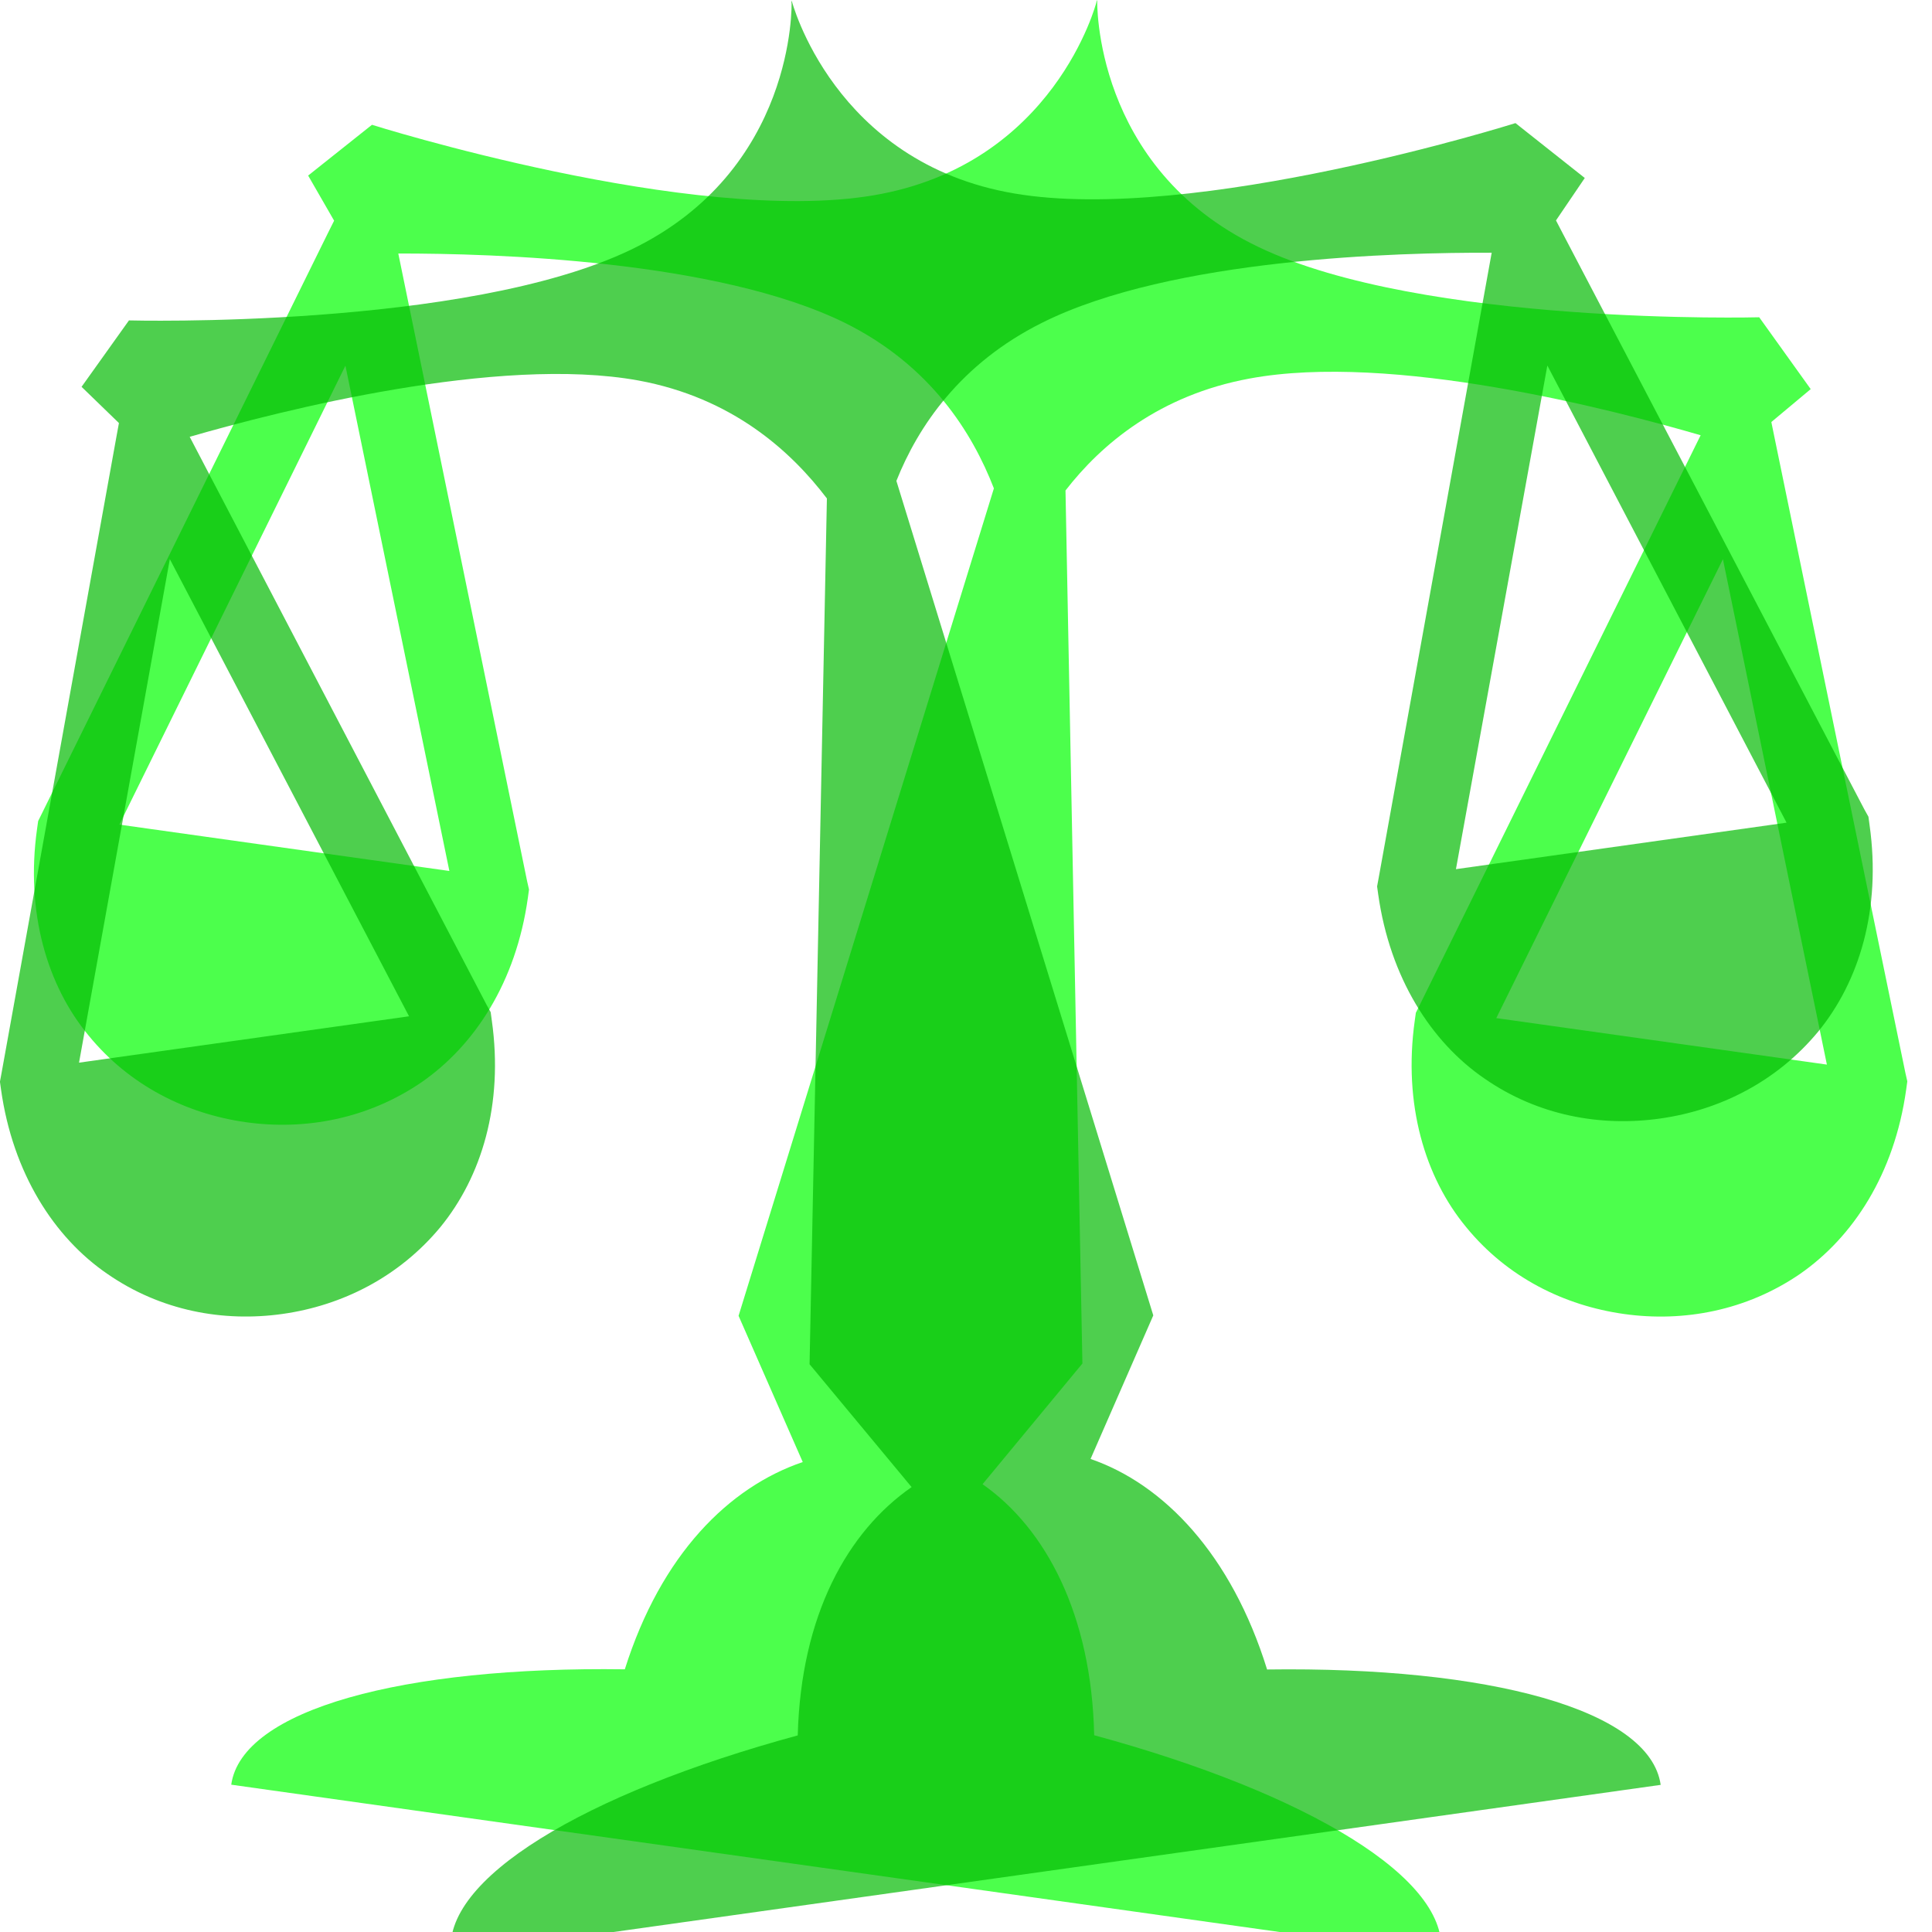
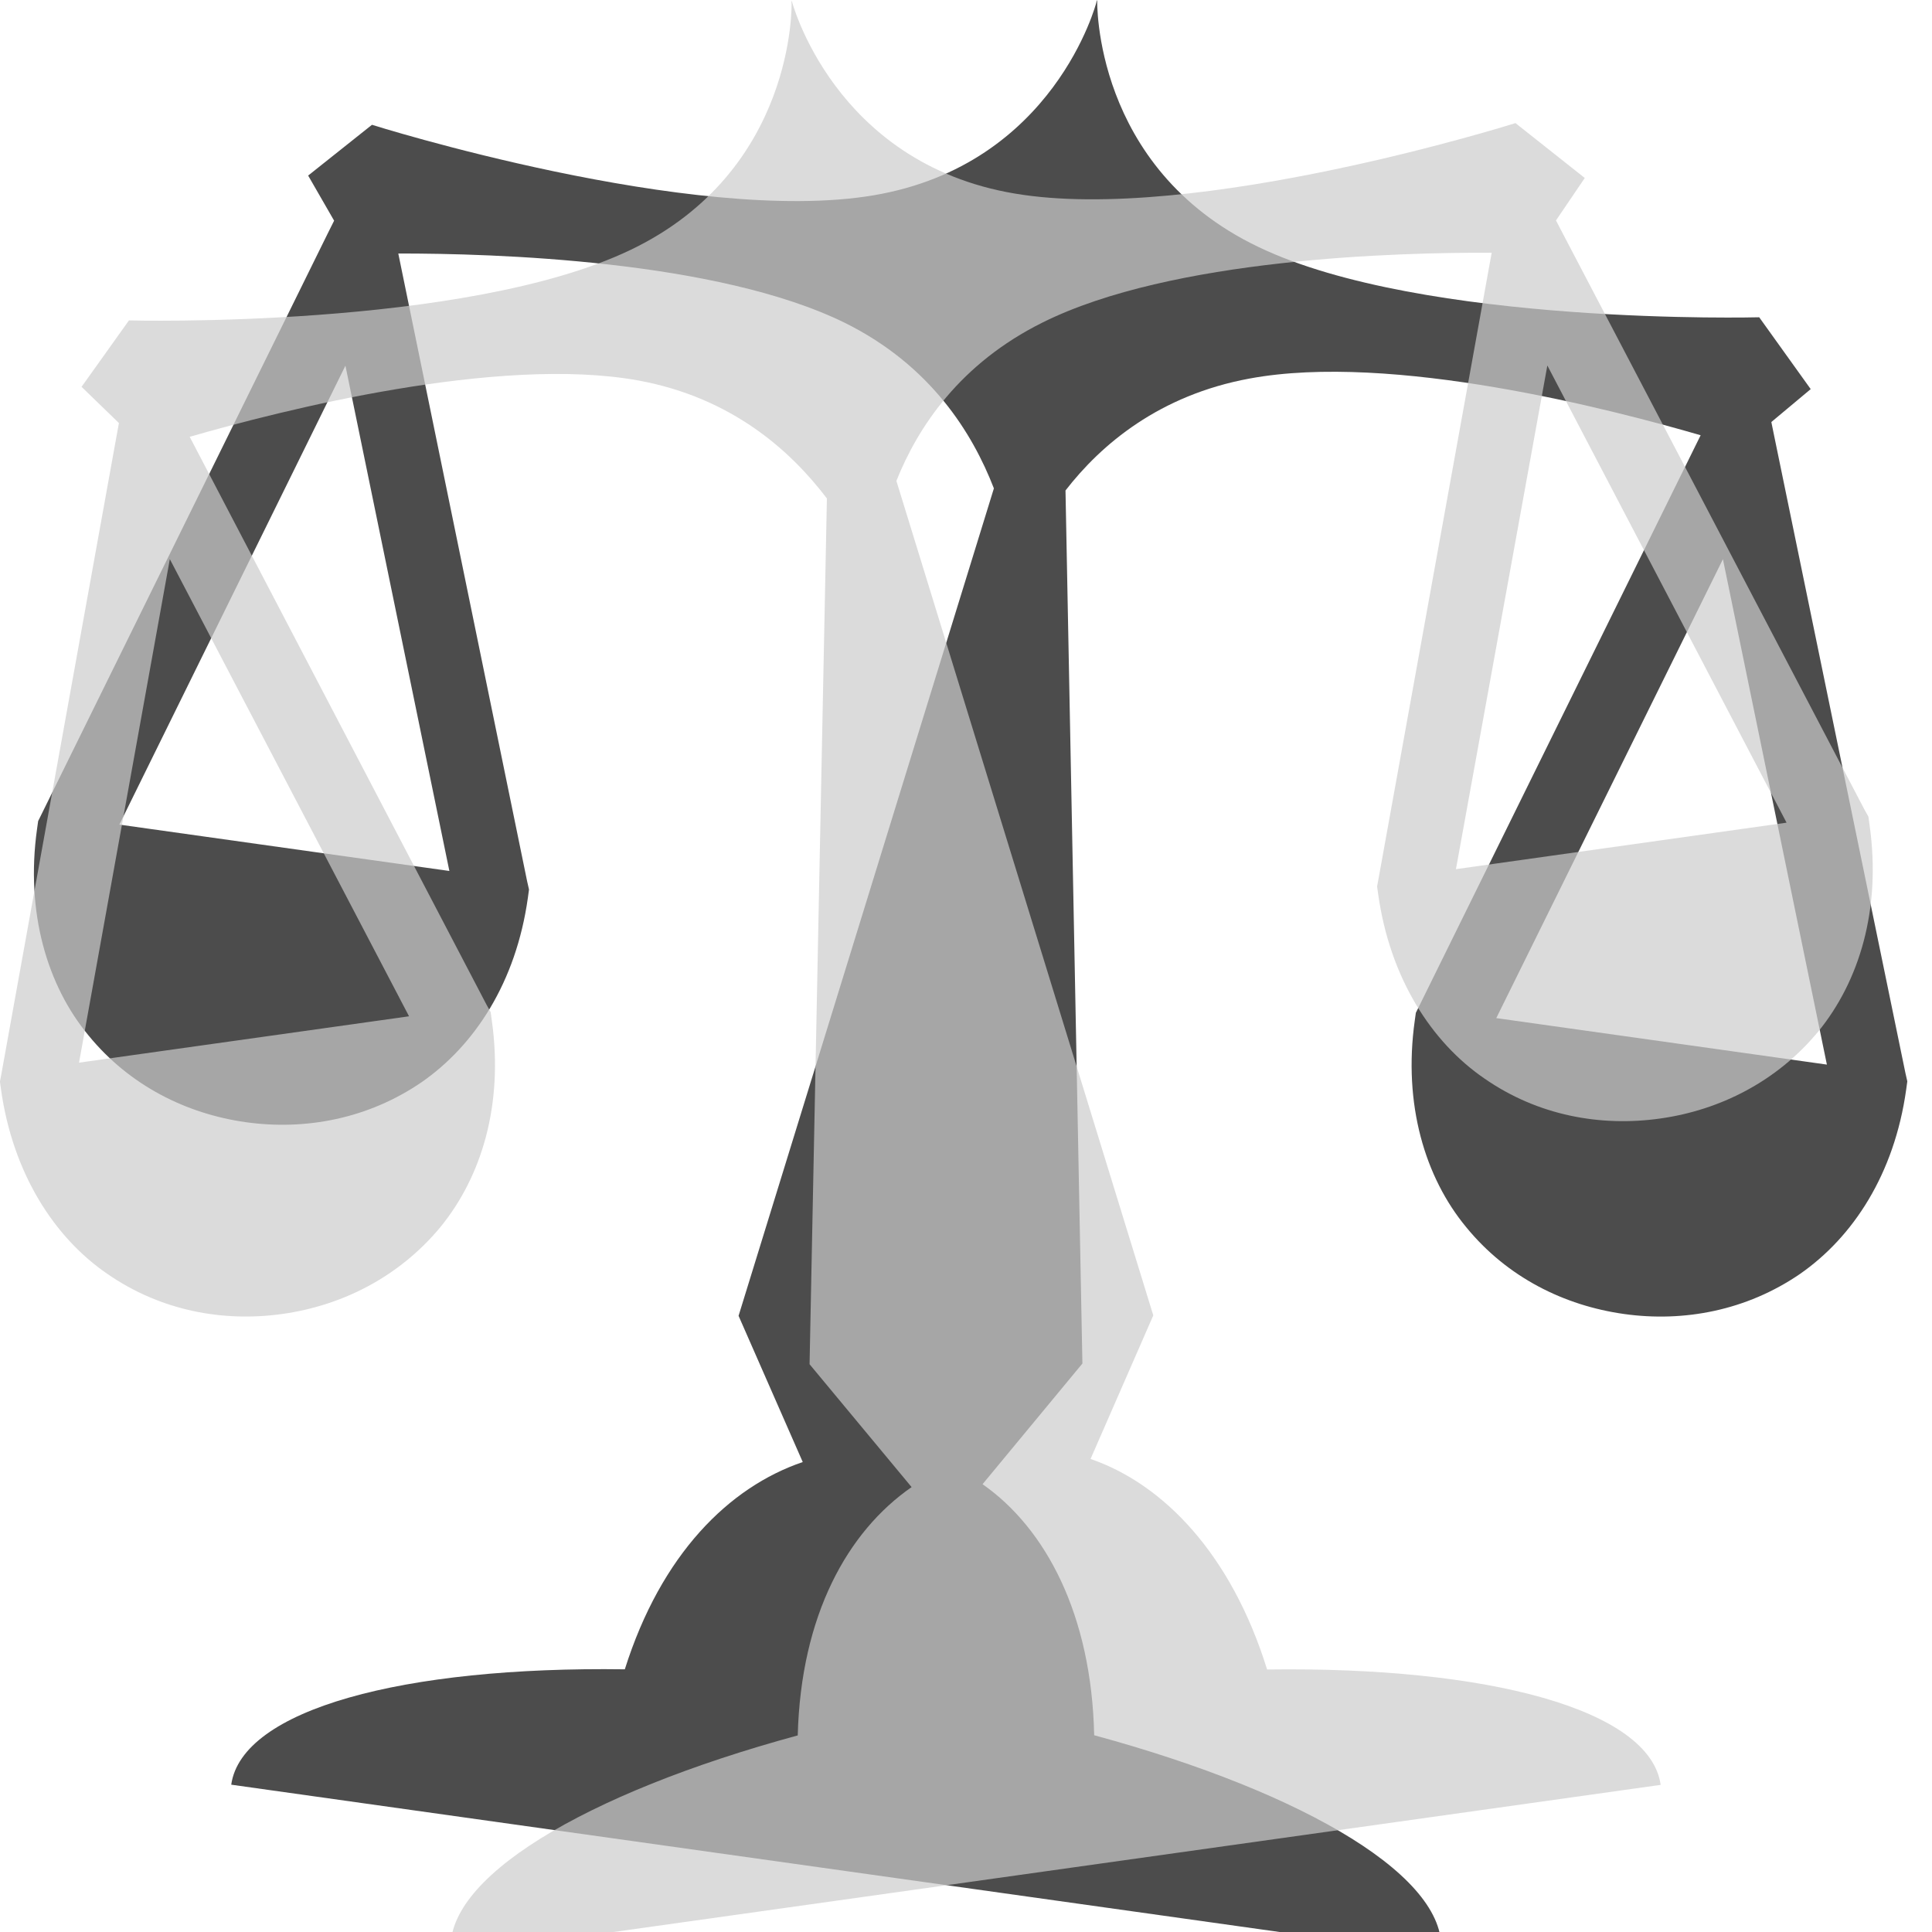
<svg xmlns="http://www.w3.org/2000/svg" version="1.1" width="32" height="32" viewBox="0 0 32 32">
-   <path d="M18.16,0.038c0,0 -0.691,2.69 -3.691,3.197c-3,0.507 -8.308,-1.168 -8.308,-1.168l-1.057,0.841l0.43,0.747l-0.099,0.198l-4.747,9.633l-0.056,0.113l-0.018,0.129c-0.195,1.386 0.17,2.599 0.852,3.422c0.681,0.833 1.625,1.299 2.605,1.437c0.99,0.139 2.028,-0.058 2.91,-0.661c0.884,-0.613 1.566,-1.658 1.762,-3.054l0.019,-0.139l-0.031,-0.136l-2.134,-10.398c1.566,-0.002 5.287,0.107 7.402,1.151c1.416,0.704 2.107,1.821 2.463,2.739l-4.229,13.705l1.063,2.422c-1.22,0.414 -2.346,1.528 -2.947,3.433c-3.669,-0.051 -6.344,0.664 -6.519,1.911l20.033,2.815c0.175,-1.248 -2.2,-2.672 -5.74,-3.634c-0.043,-1.995 -0.801,-3.425 -1.849,-4.158l1.654,-1.999l-0.28,-14.46c0.592,-0.765 1.555,-1.579 3.048,-1.854c2.354,-0.437 5.997,0.51 7.472,0.939l-4.661,9.453l-0.056,0.113l-0.018,0.129c-0.195,1.386 0.17,2.599 0.852,3.422c0.681,0.833 1.625,1.299 2.615,1.438c0.99,0.139 2.028,-0.058 2.91,-0.661c0.884,-0.613 1.566,-1.658 1.762,-3.054l0.019,-0.139l-0.031,-0.136l-2.185,-10.607l-0.036,-0.177l0.652,-0.545l-0.853,-1.19c0,0 -5.565,0.147 -8.298,-1.166c-2.744,-1.315 -2.667,-4.091 -2.667,-4.091l-0.015,0.038Zm-12.439,6.017l1.722,8.371l-5.466,-0.768l3.745,-7.603Zm22.816,3.207l1.722,8.371l-5.476,-0.77l3.754,-7.601Z" style="fill:#0f0;fill-opacity:0.7;fill-rule:nonzero;" />
-   <path d="M13.111,0.048c0,0 0.077,2.776 -2.667,4.091c-2.744,1.315 -8.308,1.168 -8.308,1.168l-0.785,1.1l0.619,0.6l-0.04,0.218l-1.908,10.568l-0.023,0.124l0.018,0.129c0.195,1.386 0.88,2.451 1.762,3.054c0.884,0.613 1.92,0.801 2.9,0.663c0.99,-0.139 1.933,-0.615 2.615,-1.438c0.681,-0.833 1.048,-2.026 0.852,-3.422l-0.019,-0.139l-0.068,-0.122l-4.917,-9.407c1.504,-0.434 5.111,-1.355 7.432,-0.933c1.555,0.286 2.527,1.17 3.122,1.954l-0.287,14.34l1.69,2.035c-1.058,0.734 -1.833,2.116 -1.886,4.113c-3.541,0.962 -5.915,2.386 -5.74,3.634l20.033,-2.815c-0.175,-1.248 -2.851,-1.962 -6.519,-1.911c-0.591,-1.906 -1.714,-3.071 -2.924,-3.487l1.039,-2.378l-4.255,-13.822c0.358,-0.899 1.059,-1.946 2.419,-2.622c2.142,-1.069 5.906,-1.163 7.441,-1.157l-1.875,10.372l-0.023,0.124l0.018,0.129c0.195,1.386 0.88,2.451 1.762,3.054c0.884,0.613 1.92,0.801 2.91,0.661c0.99,-0.139 1.933,-0.615 2.615,-1.438c0.681,-0.833 1.048,-2.026 0.852,-3.422l-0.019,-0.139l-0.068,-0.122l-5.024,-9.594l-0.083,-0.16l0.477,-0.703l-1.148,-0.909c0,0 -5.309,1.675 -8.298,1.166c-3,-0.507 -3.691,-3.197 -3.691,-3.197l-0.004,0.041Zm-10.298,9.213l3.962,7.572l-5.466,0.768l1.504,-8.34Zm22.816,-3.207l3.962,7.572l-5.476,0.77l1.514,-8.342Z" style="fill:#03bb03;fill-opacity:0.7;fill-rule:nonzero;" />
+   <path d="M18.16,0.038c0,0 -0.691,2.69 -3.691,3.197c-3,0.507 -8.308,-1.168 -8.308,-1.168l-1.057,0.841l0.43,0.747l-0.099,0.198l-4.747,9.633l-0.056,0.113l-0.018,0.129c-0.195,1.386 0.17,2.599 0.852,3.422c0.681,0.833 1.625,1.299 2.605,1.437c0.99,0.139 2.028,-0.058 2.91,-0.661c0.884,-0.613 1.566,-1.658 1.762,-3.054l0.019,-0.139l-0.031,-0.136l-2.134,-10.398c1.566,-0.002 5.287,0.107 7.402,1.151c1.416,0.704 2.107,1.821 2.463,2.739l-4.229,13.705l1.063,2.422c-1.22,0.414 -2.346,1.528 -2.947,3.433c-3.669,-0.051 -6.344,0.664 -6.519,1.911l20.033,2.815c0.175,-1.248 -2.2,-2.672 -5.74,-3.634c-0.043,-1.995 -0.801,-3.425 -1.849,-4.158l1.654,-1.999l-0.28,-14.46c0.592,-0.765 1.555,-1.579 3.048,-1.854c2.354,-0.437 5.997,0.51 7.472,0.939l-4.661,9.453l-0.056,0.113l-0.018,0.129c-0.195,1.386 0.17,2.599 0.852,3.422c0.681,0.833 1.625,1.299 2.615,1.438c0.99,0.139 2.028,-0.058 2.91,-0.661c0.884,-0.613 1.566,-1.658 1.762,-3.054l0.019,-0.139l-0.031,-0.136l-2.185,-10.607l-0.036,-0.177l0.652,-0.545l-0.853,-1.19c0,0 -5.565,0.147 -8.298,-1.166c-2.744,-1.315 -2.667,-4.091 -2.667,-4.091l-0.015,0.038Zm-12.439,6.017l1.722,8.371l-5.466,-0.768l3.745,-7.603Zm22.816,3.207l1.722,8.371l-5.476,-0.77l3.754,-7.601Z" style="fill:#000;fill-opacity:0.7;fill-rule:nonzero;" />
+   <path d="M13.111,0.048c0,0 0.077,2.776 -2.667,4.091c-2.744,1.315 -8.308,1.168 -8.308,1.168l-0.785,1.1l0.619,0.6l-0.04,0.218l-1.908,10.568l-0.023,0.124l0.018,0.129c0.195,1.386 0.88,2.451 1.762,3.054c0.884,0.613 1.92,0.801 2.9,0.663c0.99,-0.139 1.933,-0.615 2.615,-1.438c0.681,-0.833 1.048,-2.026 0.852,-3.422l-0.019,-0.139l-0.068,-0.122l-4.917,-9.407c1.504,-0.434 5.111,-1.355 7.432,-0.933c1.555,0.286 2.527,1.17 3.122,1.954l-0.287,14.34l1.69,2.035c-1.058,0.734 -1.833,2.116 -1.886,4.113c-3.541,0.962 -5.915,2.386 -5.74,3.634l20.033,-2.815c-0.175,-1.248 -2.851,-1.962 -6.519,-1.911c-0.591,-1.906 -1.714,-3.071 -2.924,-3.487l1.039,-2.378l-4.255,-13.822c0.358,-0.899 1.059,-1.946 2.419,-2.622c2.142,-1.069 5.906,-1.163 7.441,-1.157l-1.875,10.372l-0.023,0.124l0.018,0.129c0.195,1.386 0.88,2.451 1.762,3.054c0.884,0.613 1.92,0.801 2.91,0.661c0.99,-0.139 1.933,-0.615 2.615,-1.438c0.681,-0.833 1.048,-2.026 0.852,-3.422l-0.019,-0.139l-0.068,-0.122l-5.024,-9.594l-0.083,-0.16l0.477,-0.703l-1.148,-0.909c0,0 -5.309,1.675 -8.298,1.166c-3,-0.507 -3.691,-3.197 -3.691,-3.197l-0.004,0.041Zm-10.298,9.213l3.962,7.572l-5.466,0.768l1.504,-8.34Zm22.816,-3.207l3.962,7.572l-5.476,0.77l1.514,-8.342Z" style="fill:#ccc;fill-opacity:0.7;fill-rule:nonzero;" />
</svg>
